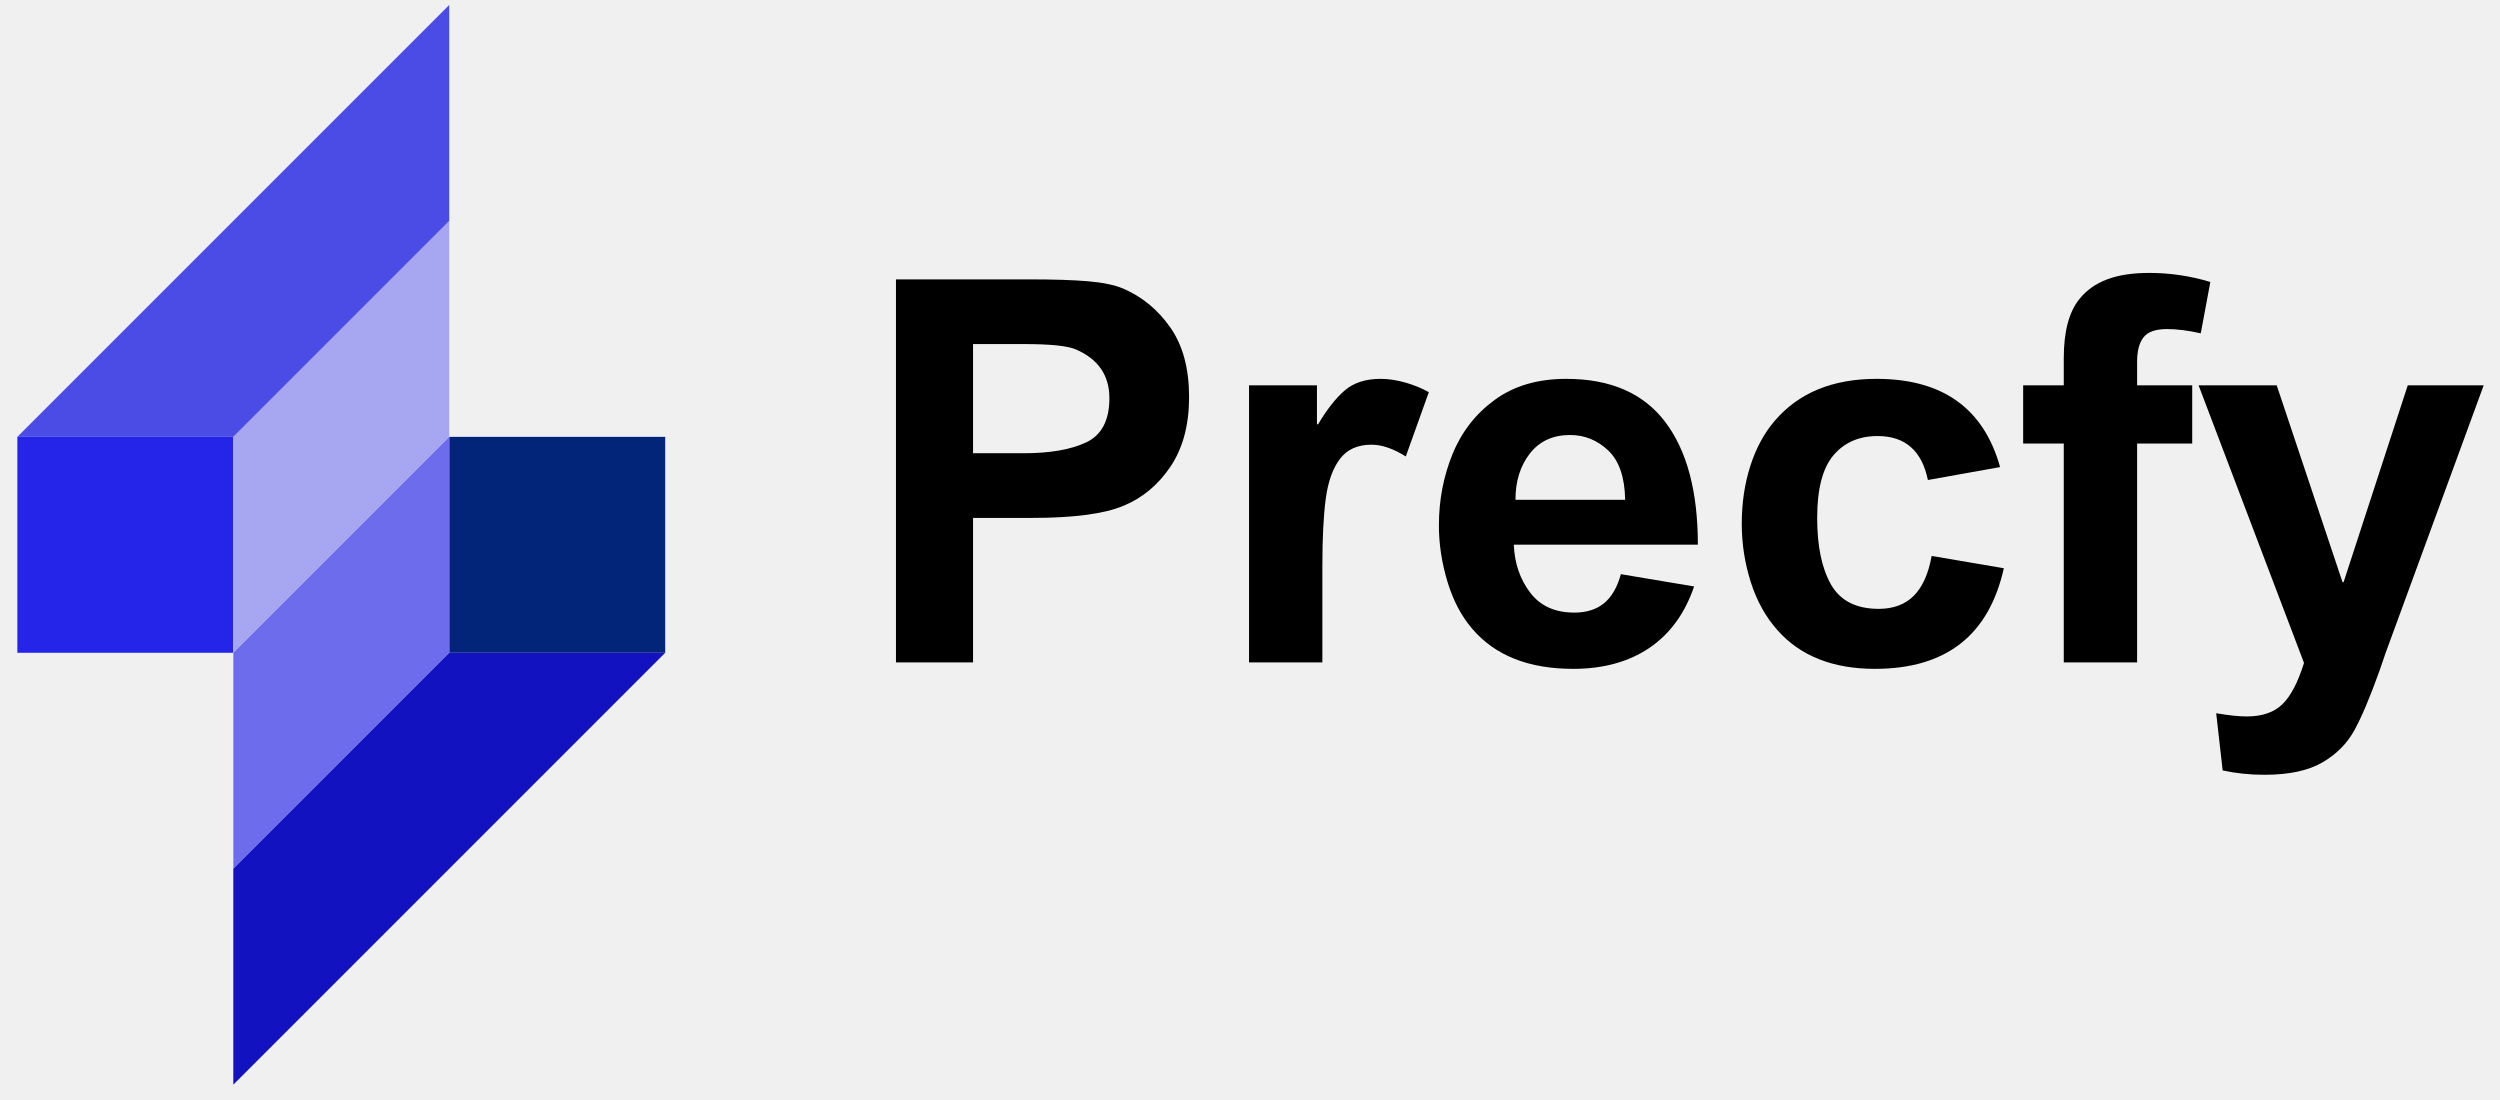
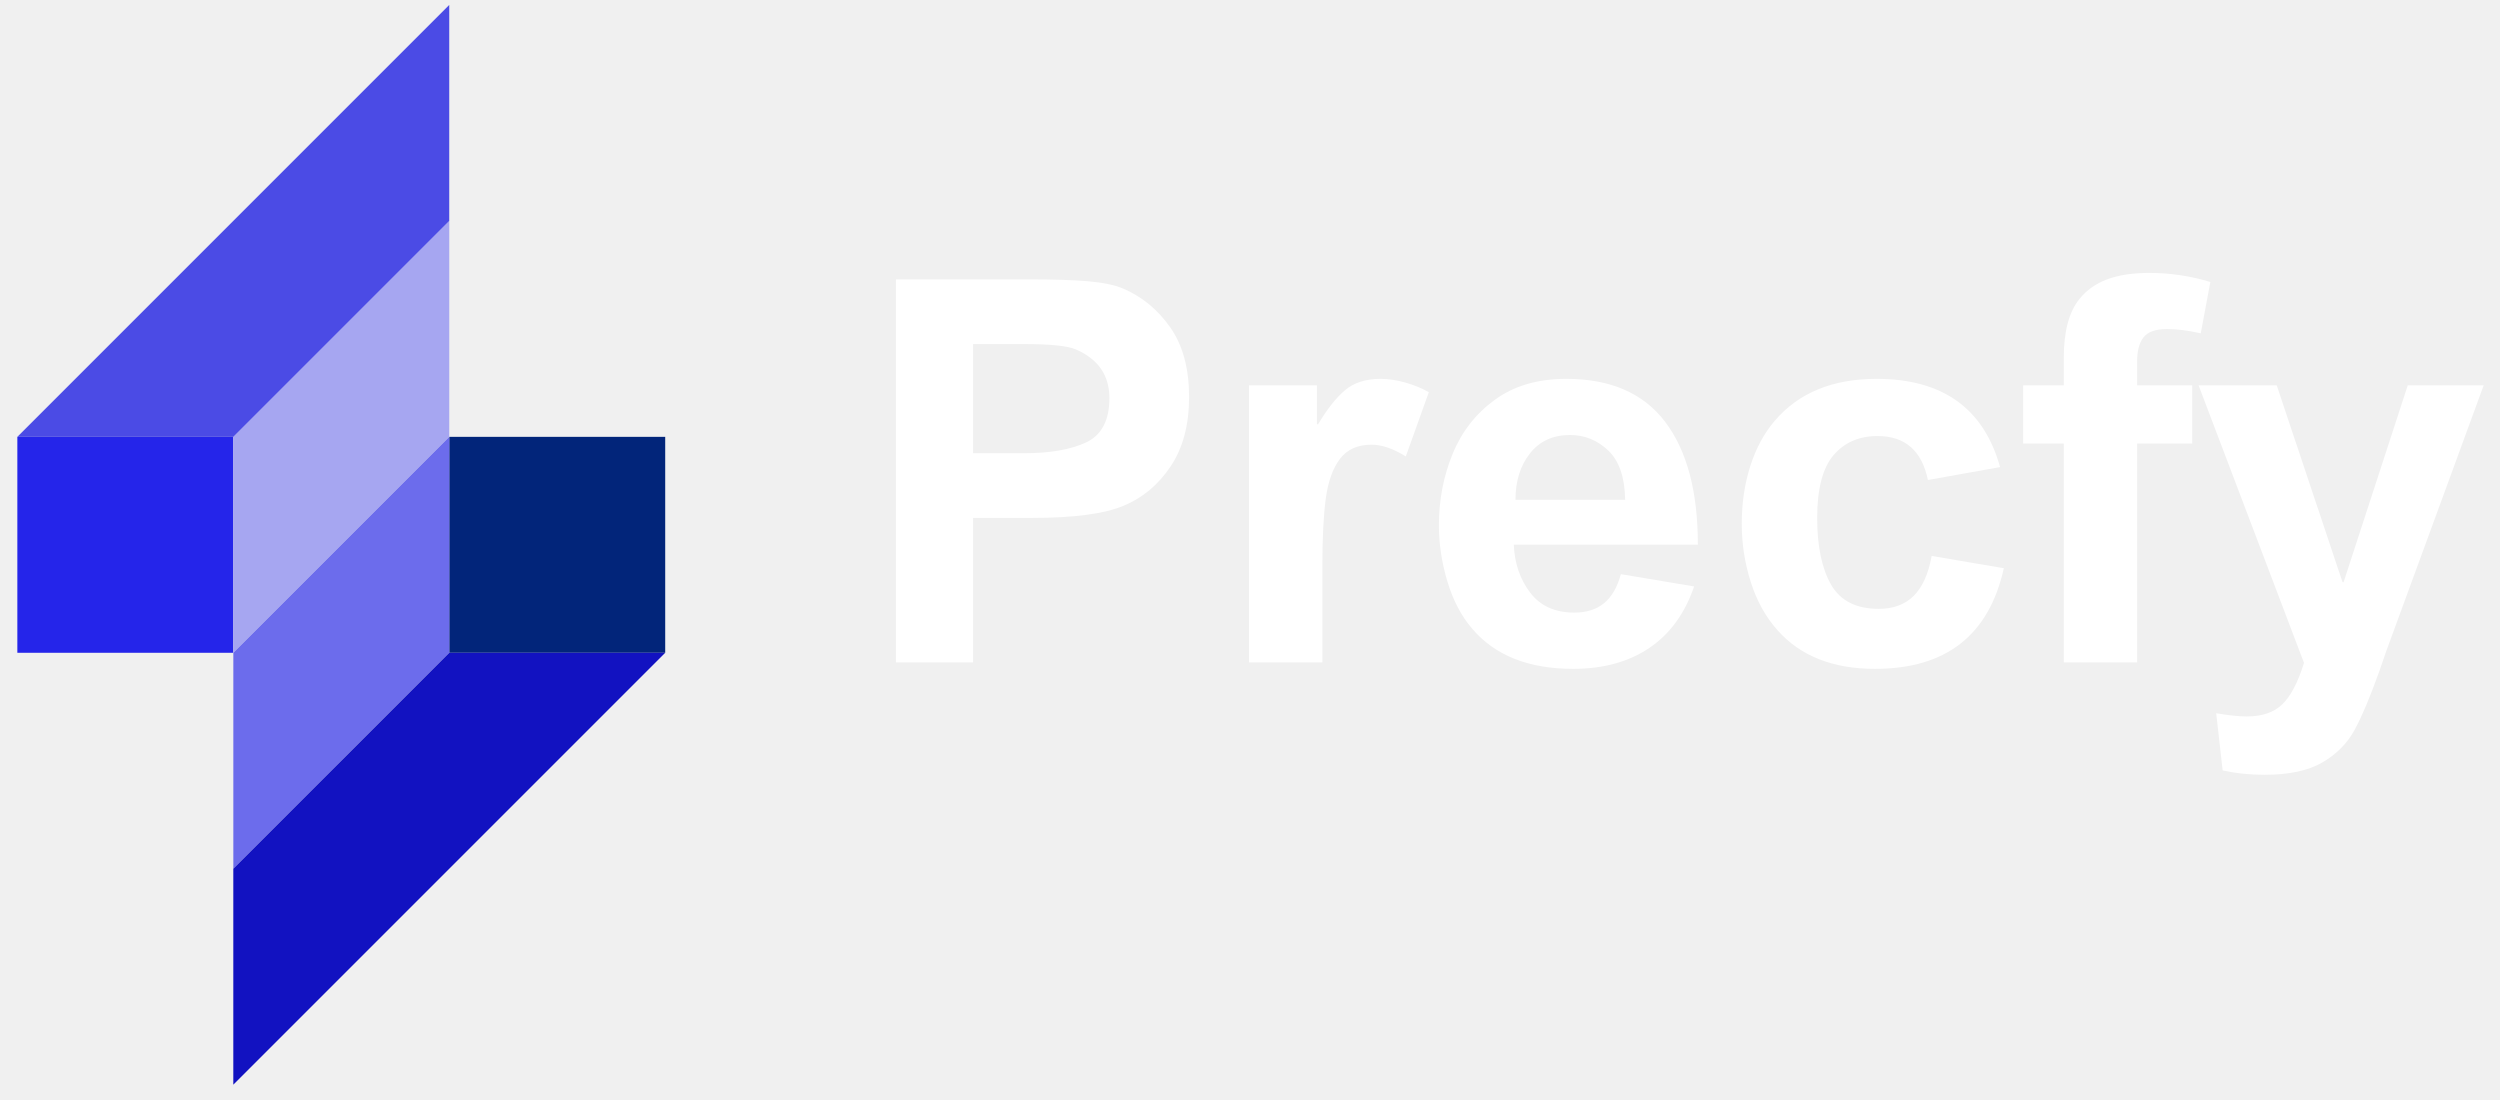
<svg xmlns="http://www.w3.org/2000/svg" width="500" zoomAndPan="magnify" viewBox="0 0 375 165" height="220" preserveAspectRatio="xMidYMid meet" version="1.0">
  <defs>
    <g />
  </defs>
  <path fill="#2525ea" d="M 2.602 65.527 L 34.996 65.527 L 34.996 97.918 L 2.602 97.918 Z M 2.602 65.527 " fillOpacity="1" fillRule="nonzero" />
  <path fill="#02257a" d="M 99.781 97.918 L 67.387 97.918 L 67.387 65.527 L 99.781 65.527 Z M 99.781 97.918 " fillOpacity="1" fillRule="nonzero" />
  <path fill="#a6a6f1" d="M 35 65.527 L 67.391 33.133 L 67.391 65.527 L 35 97.918 Z M 35 65.527 " fillOpacity="1" fillRule="nonzero" />
  <path fill="#6c6cec" d="M 67.391 97.918 L 35 130.312 L 35 97.918 L 67.391 65.527 Z M 67.391 97.918 " fillOpacity="1" fillRule="nonzero" />
  <path fill="#4b4be5" d="M 2.602 65.527 L 67.387 0.742 L 67.387 33.137 L 34.996 65.527 Z M 2.602 65.527 " fillOpacity="1" fillRule="nonzero" />
  <path fill="#1212c1" d="M 99.781 97.918 L 34.996 162.703 L 34.996 130.312 L 67.387 97.918 Z M 99.781 97.918 " fillOpacity="1" fillRule="nonzero" />
-   <g fill="#000000" fillOpacity="1">
+   <g fill="#FFFFFF" fillOpacity="1">
    <g transform="translate(128.5349, 99.35946)">
      <g>
        <path d="M 39.891 -56.094 C 42.773 -54.863 45.148 -52.91 47.016 -50.234 C 48.891 -47.555 49.828 -44.078 49.828 -39.797 C 49.828 -35.629 48.906 -32.164 47.062 -29.406 C 45.219 -26.656 42.879 -24.691 40.047 -23.516 C 37.16 -22.285 32.555 -21.672 26.234 -21.672 L 17.422 -21.672 L 17.422 0 L 5.859 0 L 5.859 -57.453 L 25.844 -57.453 C 29.531 -57.453 32.469 -57.359 34.656 -57.172 C 36.852 -56.984 38.598 -56.625 39.891 -56.094 Z M 37.875 -39.641 C 37.875 -43.066 36.191 -45.504 32.828 -46.953 C 31.586 -47.484 28.988 -47.75 25.031 -47.75 L 17.422 -47.75 L 17.422 -31.375 L 25.031 -31.375 C 28.988 -31.375 32.117 -31.922 34.422 -33.016 C 36.723 -34.117 37.875 -36.328 37.875 -39.641 Z M 37.875 -39.641 " />
      </g>
    </g>
  </g>
-   <g fill="#000000" fillOpacity="1">
+   <g fill="#FFFFFF" fillOpacity="1">
    <g transform="translate(182.0578, 99.35946)">
      <g>
        <path d="M 25.031 -42.531 C 26.207 -42.531 27.453 -42.344 28.766 -41.969 C 30.078 -41.594 31.242 -41.113 32.266 -40.531 L 28.812 -30.891 C 26.938 -32.066 25.223 -32.656 23.672 -32.656 C 21.586 -32.656 20.008 -31.945 18.938 -30.531 C 17.863 -29.113 17.156 -27.133 16.812 -24.594 C 16.469 -22.051 16.297 -18.664 16.297 -14.438 L 16.297 0 L 5.297 0 L 5.297 -41.562 L 15.484 -41.562 L 15.484 -35.719 L 15.656 -35.719 C 16.988 -37.957 18.32 -39.648 19.656 -40.797 C 21 -41.953 22.789 -42.531 25.031 -42.531 Z M 25.031 -42.531 " />
      </g>
    </g>
  </g>
-   <g fill="#000000" fillOpacity="1">
+   <g fill="#FFFFFF" fillOpacity="1">
    <g transform="translate(213.2728, 99.35946)">
      <g>
        <path d="M 21.672 -42.531 C 28.305 -42.531 33.254 -40.375 36.516 -36.062 C 39.773 -31.758 41.406 -25.625 41.406 -17.656 L 13.797 -17.656 C 13.91 -14.875 14.727 -12.477 16.25 -10.469 C 17.77 -8.469 19.977 -7.469 22.875 -7.469 C 24.688 -7.469 26.164 -7.93 27.312 -8.859 C 28.469 -9.797 29.316 -11.254 29.859 -13.234 L 40.844 -11.391 C 39.457 -7.328 37.211 -4.25 34.109 -2.156 C 31.004 -0.07 27.203 0.969 22.703 0.969 C 16.016 0.969 10.961 -1.039 7.547 -5.062 C 5.941 -6.926 4.707 -9.273 3.844 -12.109 C 2.988 -14.953 2.562 -17.766 2.562 -20.547 C 2.562 -24.336 3.242 -27.906 4.609 -31.25 C 5.973 -34.594 8.086 -37.305 10.953 -39.391 C 13.816 -41.484 17.391 -42.531 21.672 -42.531 Z M 14.047 -24.391 L 30.5 -24.391 C 30.445 -27.766 29.602 -30.227 27.969 -31.781 C 26.332 -33.332 24.422 -34.109 22.234 -34.109 C 19.66 -34.109 17.648 -33.18 16.203 -31.328 C 14.766 -29.484 14.047 -27.172 14.047 -24.391 Z M 14.047 -24.391 " />
      </g>
    </g>
  </g>
-   <g fill="#000000" fillOpacity="1">
+   <g fill="#FFFFFF" fillOpacity="1">
    <g transform="translate(257.8885, 99.35946)">
      <g>
        <path d="M 8.344 -36.266 C 11.926 -40.441 17.008 -42.531 23.594 -42.531 C 33.488 -42.531 39.664 -38.117 42.125 -29.297 L 31.297 -27.359 C 30.391 -31.754 27.875 -33.953 23.75 -33.953 C 20.969 -33.953 18.758 -32.988 17.125 -31.062 C 15.5 -29.133 14.688 -26.004 14.688 -21.672 C 14.688 -17.441 15.379 -14.109 16.766 -11.672 C 18.16 -9.242 20.547 -8.031 23.922 -8.031 C 26.109 -8.031 27.859 -8.68 29.172 -9.984 C 30.484 -11.297 31.379 -13.289 31.859 -15.969 L 42.688 -14.125 C 40.445 -4.062 34.004 0.969 23.359 0.969 C 17.047 0.969 12.176 -0.957 8.75 -4.812 C 6.977 -6.789 5.641 -9.195 4.734 -12.031 C 3.828 -14.875 3.375 -17.789 3.375 -20.781 C 3.375 -23.883 3.801 -26.773 4.656 -29.453 C 5.508 -32.129 6.738 -34.398 8.344 -36.266 Z M 8.344 -36.266 " />
      </g>
    </g>
  </g>
-   <g fill="#000000" fillOpacity="1">
+   <g fill="#FFFFFF" fillOpacity="1">
    <g transform="translate(302.5043, 99.35946)">
      <g>
        <path d="M 9.391 -54.484 C 10.461 -55.828 11.852 -56.816 13.562 -57.453 C 15.27 -58.098 17.383 -58.422 19.906 -58.422 C 23.008 -58.422 26.055 -57.969 29.047 -57.062 L 27.609 -49.359 C 25.734 -49.785 24.047 -50 22.547 -50 C 20.836 -50 19.66 -49.582 19.016 -48.75 C 18.379 -47.926 18.062 -46.707 18.062 -45.094 L 18.062 -41.562 L 26.328 -41.562 L 26.328 -32.828 L 18.062 -32.828 L 18.062 0 L 7.062 0 L 7.062 -32.828 L 0.969 -32.828 L 0.969 -41.562 L 7.062 -41.562 L 7.062 -45.656 C 7.062 -49.613 7.836 -52.555 9.391 -54.484 Z M 9.391 -54.484 " />
      </g>
    </g>
  </g>
-   <g fill="#000000" fillOpacity="1">
+   <g fill="#FFFFFF" fillOpacity="1">
    <g transform="translate(329.2256, 99.35946)">
      <g>
        <path d="M 22.156 -12.031 L 22.312 -12.031 L 31.938 -41.562 L 43.328 -41.562 L 28.656 -1.531 L 27.688 1.281 C 26.289 5.188 25.047 8.141 23.953 10.141 C 22.859 12.148 21.254 13.77 19.141 15 C 17.023 16.238 14.125 16.859 10.438 16.859 C 8.238 16.859 6.148 16.641 4.172 16.203 L 3.203 7.625 C 5.078 7.945 6.602 8.109 7.781 8.109 C 10.082 8.109 11.859 7.504 13.109 6.297 C 14.367 5.098 15.457 3.023 16.375 0.078 L 0.562 -41.562 L 12.281 -41.562 Z M 22.156 -12.031 " />
      </g>
    </g>
  </g>
</svg>
